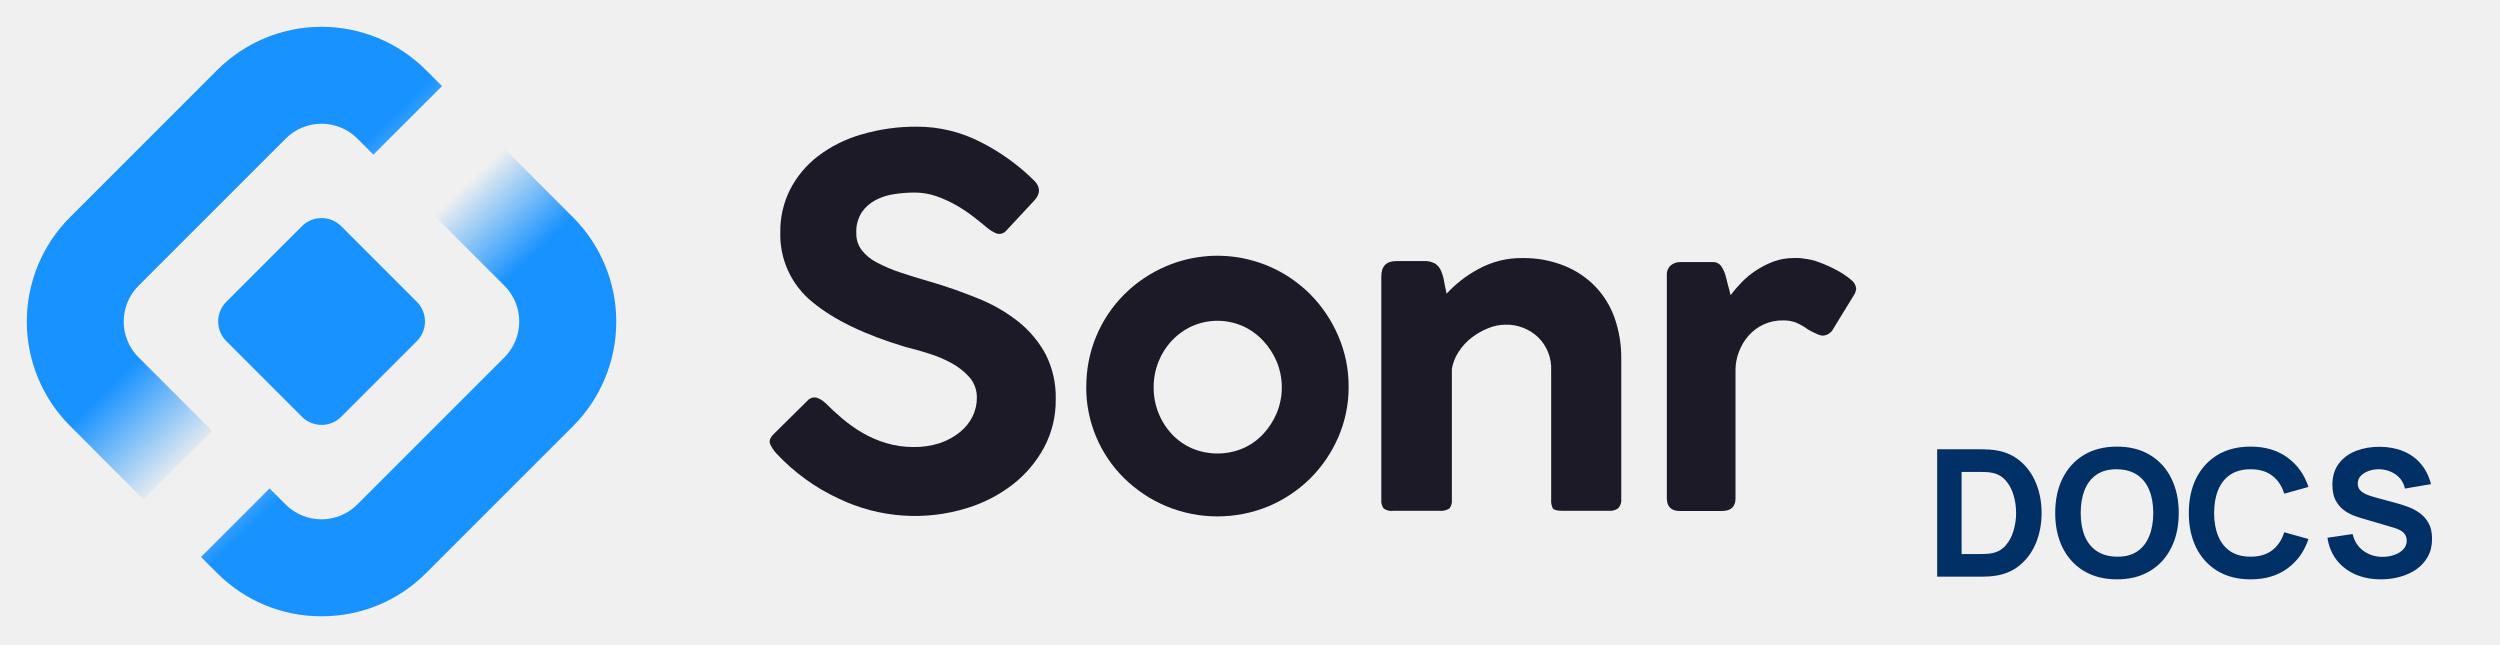
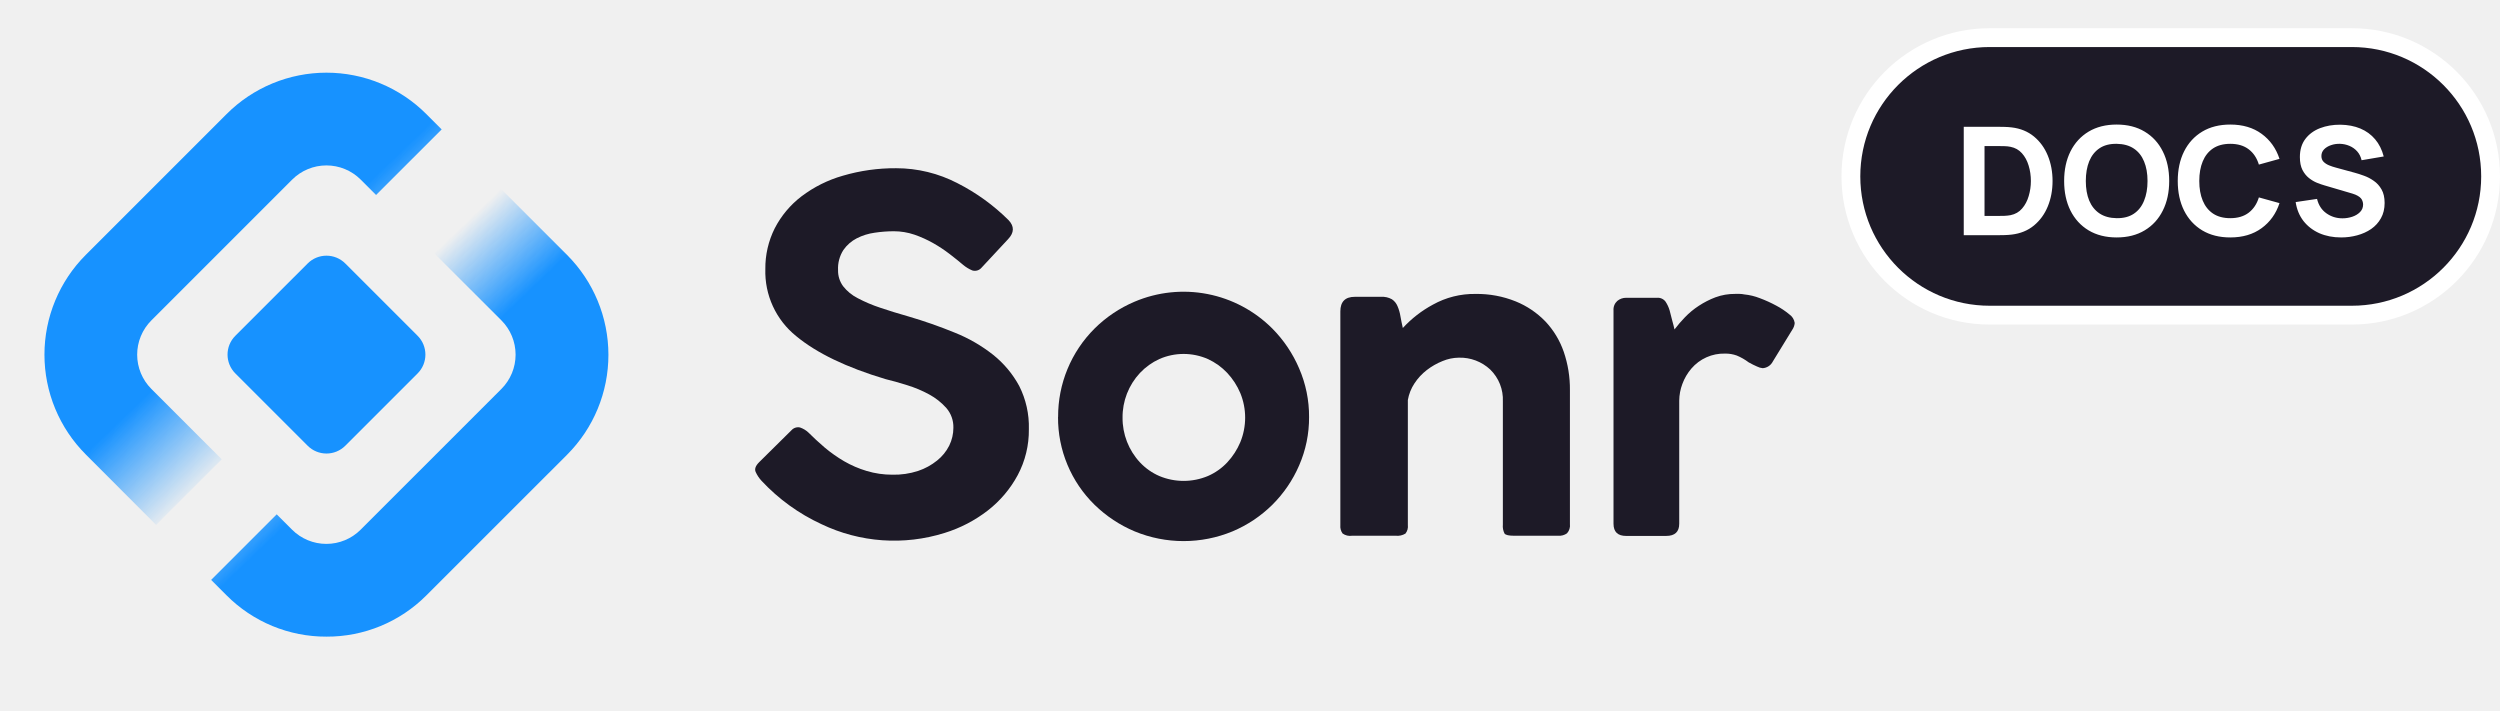
- <svg xmlns="http://www.w3.org/2000/svg" width="1017" height="262" viewBox="0 0 1017 262" fill="none">
-   <path d="M122.819 92.028L92.064 122.781C87.647 127.198 87.647 134.359 92.064 138.776L122.819 169.529C127.236 173.946 134.398 173.946 138.815 169.529L169.571 138.776C173.988 134.359 173.988 127.198 169.571 122.781L138.815 92.028C134.398 87.611 127.236 87.611 122.819 92.028Z" fill="#1792FF" />
-   <path d="M130.809 250.699C122.913 250.727 115.091 249.187 107.796 246.168C100.501 243.149 93.877 238.712 88.311 233.113L81.773 226.575L109.658 198.693L116.196 205.23C120.061 209.094 125.303 211.264 130.768 211.264C136.233 211.264 141.474 209.094 145.34 205.23L205.212 145.362C209.067 141.496 211.231 136.259 211.231 130.8C211.231 125.34 209.067 120.103 205.212 116.237L175.317 86.377L203.202 58.494L233.146 88.436C244.387 99.702 250.7 114.967 250.7 130.881C250.7 146.796 244.387 162.06 233.146 173.327L173.257 233.195C167.691 238.774 161.073 243.194 153.787 246.199C146.5 249.204 138.69 250.733 130.809 250.699Z" fill="url(#paint0_linear_7_126)" />
-   <path d="M58.367 203.187L28.488 173.245C22.912 167.672 18.489 161.055 15.471 153.772C12.453 146.489 10.9 138.683 10.9 130.8C10.9 122.916 12.453 115.11 15.471 107.827C18.489 100.545 22.912 93.927 28.488 88.354L88.36 28.486C93.934 22.911 100.551 18.488 107.835 15.471C115.118 12.453 122.925 10.9 130.809 10.9C138.692 10.9 146.499 12.453 153.783 15.471C161.066 18.488 167.684 22.911 173.257 28.486L179.795 35.024L151.91 62.907L145.372 56.369C141.507 52.506 136.266 50.335 130.8 50.335C125.335 50.335 120.094 52.506 116.229 56.369L56.356 116.237C54.444 118.149 52.926 120.42 51.891 122.918C50.856 125.417 50.323 128.095 50.323 130.8C50.323 133.504 50.856 136.182 51.891 138.681C52.926 141.179 54.444 143.45 56.356 145.362L86.301 175.304L58.367 203.187Z" fill="url(#paint1_linear_7_126)" />
-   <path d="M315.789 184.42C314.772 183.319 313.938 182.062 313.317 180.696C312.762 179.455 313.237 178.087 314.759 176.559L328.563 162.905C329.01 162.414 329.578 162.049 330.209 161.849C330.841 161.647 331.515 161.617 332.161 161.76C333.508 162.215 334.741 162.96 335.775 163.94C337.835 166.009 340.133 168.13 342.669 170.305C345.249 172.469 348.005 174.412 350.91 176.113C353.934 177.864 357.153 179.251 360.499 180.251C364.041 181.314 367.722 181.85 371.419 181.842C375.123 181.933 378.814 181.395 382.339 180.251C385.3 179.269 388.059 177.76 390.485 175.795C392.644 174.075 394.402 171.903 395.636 169.43C396.782 167.083 397.38 164.502 397.38 161.887C397.464 158.816 396.402 155.824 394.4 153.501C392.313 151.157 389.836 149.198 387.078 147.708C384.095 146.087 380.957 144.769 377.711 143.778C374.34 142.716 371.281 141.857 368.535 141.2C351.914 136.235 339.235 130.129 330.497 122.884C326.275 119.48 322.896 115.139 320.626 110.201C318.358 105.265 317.262 99.866 317.422 94.431C317.349 88.4 318.724 82.439 321.431 77.054C324.165 71.755 328.036 67.129 332.763 63.512C338.044 59.507 344.021 56.523 350.388 54.712C357.748 52.547 365.382 51.474 373.052 51.529C382.125 51.523 391.065 53.706 399.123 57.895C407.14 61.964 414.471 67.269 420.852 73.617C423.34 76.243 423.261 78.932 420.646 81.685L409.33 93.842C408.861 94.396 408.239 94.8 407.544 95.004C406.848 95.208 406.108 95.201 405.415 94.988C403.995 94.399 402.675 93.594 401.5 92.601C399.916 91.233 397.966 89.705 395.842 88.05C393.617 86.339 391.276 84.786 388.837 83.403C386.274 81.951 383.585 80.736 380.802 79.775C377.979 78.814 375.018 78.326 372.037 78.327C369.316 78.335 366.598 78.542 363.907 78.948C361.25 79.311 358.673 80.117 356.283 81.335C354.017 82.499 352.069 84.205 350.609 86.3C348.977 88.849 348.183 91.85 348.343 94.877C348.284 97.329 349.043 99.732 350.498 101.704C352.167 103.833 354.283 105.566 356.695 106.78C359.748 108.39 362.929 109.741 366.205 110.822C369.834 112.063 373.86 113.304 378.25 114.545C384.957 116.509 391.56 118.82 398.03 121.468C403.859 123.796 409.323 126.951 414.259 130.841C418.801 134.464 422.575 138.966 425.353 144.08C428.234 149.776 429.651 156.106 429.474 162.492C429.561 169.309 427.925 176.039 424.719 182.049C421.579 187.878 417.261 192.985 412.04 197.039C406.545 201.298 400.336 204.531 393.703 206.587C376.381 212.047 357.643 210.717 341.258 202.863C331.657 198.432 323.007 192.168 315.789 184.42Z" fill="#1D1A27" />
-   <path d="M441.908 157.32C441.871 150.323 443.226 143.388 445.894 136.922C448.561 130.459 452.487 124.593 457.44 119.669C462.332 114.824 468.098 110.957 474.43 108.276C484.21 104.124 495 102.991 505.424 105.02C515.848 107.049 525.433 112.149 532.96 119.669C537.806 124.545 541.683 130.303 544.387 136.633C547.218 143.157 548.658 150.204 548.619 157.32C548.663 164.406 547.221 171.422 544.387 177.912C541.677 184.178 537.799 189.865 532.96 194.668C528.094 199.463 522.366 203.285 516.081 205.935C502.745 211.452 487.781 211.452 474.445 205.935C468.126 203.279 462.357 199.456 457.44 194.668C452.474 189.816 448.536 184.006 445.862 177.588C443.187 171.171 441.831 164.277 441.876 157.32H441.908ZM469.31 157.527C469.242 164.613 471.9 171.454 476.728 176.623C479.053 179.099 481.856 181.069 484.969 182.415C488.234 183.779 491.735 184.48 495.271 184.48C498.807 184.48 502.308 183.779 505.573 182.415C508.684 181.069 511.489 179.099 513.814 176.623C516.162 174.113 518.046 171.203 519.377 168.029C522.124 161.338 522.124 153.827 519.377 147.136C518.041 143.969 516.158 141.066 513.814 138.558C511.473 136.074 508.674 134.069 505.573 132.655C502.324 131.23 498.816 130.495 495.271 130.495C491.726 130.495 488.218 131.23 484.969 132.655C481.868 134.069 479.069 136.074 476.728 138.558C471.892 143.724 469.234 150.566 469.31 157.654V157.527Z" fill="#1D1A27" />
-   <path d="M579.207 106.207C580.824 106.097 582.437 106.463 583.851 107.257C584.905 107.968 585.726 108.976 586.212 110.153C586.799 111.507 587.214 112.928 587.449 114.386C587.734 115.977 588.067 117.664 588.479 119.462C592.164 115.462 596.486 112.106 601.269 109.533C606.811 106.449 613.064 104.88 619.4 104.981C625.255 104.894 631.066 105.976 636.501 108.164C641.232 110.085 645.511 112.973 649.069 116.646C652.566 120.344 655.235 124.75 656.899 129.567C658.702 134.834 659.593 140.372 659.53 145.942V202.831C659.618 203.538 659.553 204.254 659.34 204.932C659.127 205.611 658.769 206.235 658.293 206.762C657.217 207.534 655.903 207.9 654.585 207.796H635.756C633.553 207.796 632.222 207.494 631.731 206.873C631.13 205.691 630.883 204.359 631.017 203.038V150.7C631.13 148.189 630.71 145.681 629.786 143.345C628.863 141.007 627.456 138.894 625.66 137.142C622.036 133.749 617.222 131.93 612.268 132.081C609.894 132.115 607.547 132.607 605.358 133.53C602.963 134.488 600.713 135.772 598.67 137.349C596.608 138.937 594.829 140.862 593.408 143.046C592.004 145.172 591.054 147.567 590.618 150.079V203.245C590.698 203.888 590.648 204.539 590.474 205.163C590.301 205.785 590.005 206.367 589.604 206.873C588.365 207.634 586.91 207.958 585.467 207.796H566.924C566.216 207.911 565.49 207.884 564.791 207.718C564.092 207.551 563.433 207.249 562.851 206.825C562.13 205.804 561.799 204.556 561.916 203.309V112.429C561.916 108.271 563.976 106.196 568.097 106.207H579.207Z" fill="#1D1A27" />
-   <path d="M701.933 112.015C702.076 112.699 702.425 114.052 702.964 116.041C703.503 118.03 703.867 119.383 703.994 120.083C705.366 118.27 706.848 116.542 708.431 114.911C710.2 113.068 712.173 111.434 714.311 110.042C716.54 108.576 718.92 107.359 721.412 106.413C724.086 105.43 726.916 104.938 729.764 104.965H731.714C732.375 104.973 733.032 105.048 733.679 105.188C735.939 105.413 738.158 105.949 740.272 106.78C742.678 107.675 745.019 108.738 747.277 109.962C749.258 111.001 751.124 112.249 752.84 113.686C753.449 114.1 753.964 114.636 754.356 115.26C754.745 115.885 755.001 116.585 755.107 117.314C755.031 118.355 754.674 119.356 754.077 120.21L745.835 133.657C745.428 134.476 744.814 135.175 744.055 135.683C743.296 136.192 742.418 136.491 741.508 136.553C740.645 136.47 739.806 136.222 739.036 135.821C737.926 135.344 736.77 134.755 735.533 134.071C733.977 132.895 732.278 131.922 730.477 131.174C728.862 130.59 727.154 130.31 725.438 130.347C722.738 130.28 720.058 130.816 717.592 131.918C715.125 133.019 712.933 134.656 711.173 136.712C709.524 138.636 708.23 140.84 707.354 143.221C706.488 145.504 706.032 147.923 706.007 150.366V202.704C706.007 206.152 704.152 207.876 700.444 207.876H683.422C679.861 207.876 678.076 206.152 678.065 202.704V112.015C678.005 111.265 678.116 110.51 678.39 109.809C678.666 109.109 679.097 108.481 679.65 107.973C680.691 107.101 682.003 106.622 683.358 106.62H696.545C697.231 106.56 697.924 106.673 698.554 106.951C699.187 107.23 699.738 107.663 700.158 108.212C700.941 109.38 701.54 110.664 701.933 112.015Z" fill="#1D1A27" />
-   <path d="M788.04 234.6V182.76H804.816C805.224 182.76 806.064 182.772 807.336 182.796C808.608 182.82 809.832 182.904 811.008 183.048C815.184 183.552 818.724 185.004 821.628 187.404C824.532 189.804 826.74 192.852 828.252 196.548C829.764 200.244 830.52 204.288 830.52 208.68C830.52 213.072 829.764 217.116 828.252 220.812C826.74 224.508 824.532 227.556 821.628 229.956C818.724 232.356 815.184 233.808 811.008 234.312C809.832 234.456 808.608 234.54 807.336 234.564C806.064 234.588 805.224 234.6 804.816 234.6H788.04ZM797.976 225.384H804.816C805.464 225.384 806.34 225.372 807.444 225.348C808.548 225.3 809.544 225.192 810.432 225.024C812.688 224.568 814.524 223.512 815.94 221.856C817.38 220.2 818.436 218.208 819.108 215.88C819.804 213.552 820.152 211.152 820.152 208.68C820.152 206.088 819.792 203.628 819.072 201.3C818.376 198.972 817.308 197.004 815.868 195.396C814.428 193.788 812.616 192.768 810.432 192.336C809.544 192.144 808.548 192.036 807.444 192.012C806.34 191.988 805.464 191.976 804.816 191.976H797.976V225.384ZM861.189 235.68C856.005 235.68 851.529 234.552 847.761 232.296C844.017 230.04 841.125 226.884 839.085 222.828C837.069 218.772 836.061 214.056 836.061 208.68C836.061 203.304 837.069 198.588 839.085 194.532C841.125 190.476 844.017 187.32 847.761 185.064C851.529 182.808 856.005 181.68 861.189 181.68C866.373 181.68 870.837 182.808 874.581 185.064C878.349 187.32 881.241 190.476 883.257 194.532C885.297 198.588 886.317 203.304 886.317 208.68C886.317 214.056 885.297 218.772 883.257 222.828C881.241 226.884 878.349 230.04 874.581 232.296C870.837 234.552 866.373 235.68 861.189 235.68ZM861.189 226.464C864.477 226.512 867.213 225.804 869.397 224.34C871.581 222.876 873.213 220.8 874.293 218.112C875.397 215.424 875.949 212.28 875.949 208.68C875.949 205.08 875.397 201.96 874.293 199.32C873.213 196.68 871.581 194.628 869.397 193.164C867.213 191.7 864.477 190.944 861.189 190.896C857.901 190.848 855.165 191.556 852.981 193.02C850.797 194.484 849.153 196.56 848.049 199.248C846.969 201.936 846.429 205.08 846.429 208.68C846.429 212.28 846.969 215.4 848.049 218.04C849.153 220.68 850.797 222.732 852.981 224.196C855.165 225.66 857.901 226.416 861.189 226.464ZM915.536 235.68C910.352 235.68 905.876 234.552 902.108 232.296C898.364 230.04 895.472 226.884 893.432 222.828C891.416 218.772 890.408 214.056 890.408 208.68C890.408 203.304 891.416 198.588 893.432 194.532C895.472 190.476 898.364 187.32 902.108 185.064C905.876 182.808 910.352 181.68 915.536 181.68C921.488 181.68 926.48 183.156 930.512 186.108C934.568 189.06 937.424 193.056 939.08 198.096L929.216 200.832C928.256 197.688 926.636 195.252 924.356 193.524C922.076 191.772 919.136 190.896 915.536 190.896C912.248 190.896 909.5 191.628 907.292 193.092C905.108 194.556 903.464 196.62 902.36 199.284C901.256 201.948 900.704 205.08 900.704 208.68C900.704 212.28 901.256 215.412 902.36 218.076C903.464 220.74 905.108 222.804 907.292 224.268C909.5 225.732 912.248 226.464 915.536 226.464C919.136 226.464 922.076 225.588 924.356 223.836C926.636 222.084 928.256 219.648 929.216 216.528L939.08 219.264C937.424 224.304 934.568 228.3 930.512 231.252C926.48 234.204 921.488 235.68 915.536 235.68ZM968.554 235.68C964.714 235.68 961.246 235.008 958.15 233.664C955.078 232.296 952.546 230.352 950.554 227.832C948.586 225.288 947.338 222.264 946.81 218.76L957.034 217.248C957.754 220.224 959.242 222.516 961.498 224.124C963.754 225.732 966.322 226.536 969.202 226.536C970.81 226.536 972.37 226.284 973.882 225.78C975.394 225.276 976.63 224.532 977.59 223.548C978.574 222.564 979.066 221.352 979.066 219.912C979.066 219.384 978.982 218.88 978.814 218.4C978.67 217.896 978.418 217.428 978.058 216.996C977.698 216.564 977.182 216.156 976.51 215.772C975.862 215.388 975.034 215.04 974.026 214.728L960.562 210.768C959.554 210.48 958.378 210.072 957.034 209.544C955.714 209.016 954.43 208.26 953.182 207.276C951.934 206.292 950.89 204.996 950.05 203.388C949.234 201.756 948.826 199.704 948.826 197.232C948.826 193.752 949.702 190.86 951.454 188.556C953.206 186.252 955.546 184.536 958.474 183.408C961.402 182.28 964.642 181.728 968.194 181.752C971.77 181.8 974.962 182.412 977.77 183.588C980.578 184.764 982.93 186.48 984.826 188.736C986.722 190.968 988.09 193.704 988.93 196.944L978.346 198.744C977.962 197.064 977.254 195.648 976.222 194.496C975.19 193.344 973.954 192.468 972.514 191.868C971.098 191.268 969.61 190.944 968.05 190.896C966.514 190.848 965.062 191.064 963.694 191.544C962.35 192 961.246 192.672 960.382 193.56C959.542 194.448 959.122 195.504 959.122 196.728C959.122 197.856 959.47 198.78 960.166 199.5C960.862 200.196 961.738 200.76 962.794 201.192C963.85 201.624 964.93 201.984 966.034 202.272L975.034 204.72C976.378 205.08 977.866 205.56 979.498 206.16C981.13 206.736 982.69 207.552 984.178 208.608C985.69 209.64 986.926 211.008 987.886 212.712C988.87 214.416 989.362 216.576 989.362 219.192C989.362 221.976 988.774 224.412 987.598 226.5C986.446 228.564 984.886 230.28 982.918 231.648C980.95 232.992 978.718 234 976.222 234.672C973.75 235.344 971.194 235.68 968.554 235.68Z" fill="#003066" />
+ <svg xmlns="http://www.w3.org/2000/svg" width="1063" height="302" viewBox="0 0 1063 302" fill="none">
+   <path d="M130.819 112.028L100.064 142.781C95.647 147.198 95.647 154.359 100.064 158.776L130.819 189.529C135.236 193.946 142.398 193.946 146.815 189.529L177.571 158.776C181.988 154.359 181.988 147.198 177.571 142.781L146.815 112.028C142.398 107.611 135.236 107.611 130.819 112.028Z" fill="#1792FF" />
+   <path d="M138.809 270.699C130.913 270.727 123.091 269.187 115.796 266.168C108.501 263.149 101.878 258.712 96.311 253.113L89.773 246.575L117.658 218.693L124.196 225.23C128.061 229.094 133.303 231.264 138.768 231.264C144.233 231.264 149.474 229.094 153.34 225.23L213.212 165.362C217.067 161.496 219.231 156.259 219.231 150.8C219.231 145.34 217.067 140.103 213.212 136.237L183.317 106.377L211.202 78.494L241.146 108.436C252.387 119.702 258.7 134.967 258.7 150.881C258.7 166.796 252.387 182.06 241.146 193.327L181.257 253.195C175.691 258.774 169.073 263.194 161.787 266.199C154.5 269.204 146.69 270.733 138.809 270.699Z" fill="url(#paint0_linear_7_126)" />
+   <path d="M66.367 223.187L36.487 193.245C30.912 187.672 26.489 181.055 23.471 173.772C20.453 166.489 18.9 158.683 18.9 150.8C18.9 142.916 20.453 135.11 23.471 127.827C26.489 120.545 30.912 113.927 36.487 108.354L96.36 48.486C101.934 42.911 108.551 38.488 115.835 35.471C123.118 32.453 130.925 30.9 138.809 30.9C146.692 30.9 154.499 32.453 161.783 35.471C169.066 38.488 175.684 42.911 181.257 48.486L187.795 55.024L159.91 82.907L153.372 76.369C149.507 72.506 144.266 70.335 138.8 70.335C133.335 70.335 128.094 72.506 124.229 76.369L64.356 136.237C62.444 138.149 60.926 140.42 59.891 142.918C58.856 145.417 58.323 148.095 58.323 150.8C58.323 153.504 58.856 156.182 59.891 158.681C60.926 161.179 62.444 163.45 64.356 165.362L94.301 195.304L66.367 223.187Z" fill="url(#paint1_linear_7_126)" />
+   <path d="M323.789 204.42C322.772 203.319 321.938 202.062 321.317 200.696C320.762 199.455 321.237 198.087 322.759 196.559L336.563 182.905C337.01 182.414 337.578 182.049 338.209 181.849C338.841 181.647 339.515 181.617 340.161 181.76C341.508 182.215 342.741 182.96 343.775 183.94C345.835 186.009 348.133 188.13 350.669 190.305C353.249 192.469 356.005 194.412 358.91 196.113C361.934 197.864 365.153 199.251 368.499 200.251C372.041 201.314 375.722 201.85 379.419 201.842C383.123 201.933 386.814 201.395 390.339 200.251C393.3 199.269 396.059 197.76 398.485 195.795C400.644 194.075 402.402 191.903 403.636 189.43C404.782 187.083 405.38 184.502 405.38 181.887C405.464 178.816 404.402 175.824 402.4 173.501C400.313 171.157 397.836 169.198 395.078 167.708C392.095 166.087 388.957 164.769 385.711 163.778C382.34 162.716 379.281 161.857 376.535 161.2C359.914 156.235 347.235 150.129 338.497 142.884C334.275 139.48 330.896 135.139 328.626 130.201C326.358 125.265 325.262 119.866 325.422 114.431C325.349 108.4 326.724 102.439 329.431 97.054C332.165 91.755 336.036 87.129 340.763 83.512C346.044 79.507 352.021 76.523 358.388 74.712C365.748 72.547 373.382 71.475 381.052 71.529C390.125 71.523 399.065 73.707 407.123 77.895C415.14 81.964 422.471 87.269 428.852 93.617C431.34 96.243 431.261 98.932 428.646 101.685L417.33 113.842C416.861 114.396 416.239 114.8 415.544 115.004C414.848 115.208 414.108 115.201 413.415 114.988C411.995 114.399 410.675 113.594 409.5 112.601C407.916 111.233 405.966 109.705 403.842 108.05C401.617 106.339 399.276 104.786 396.837 103.403C394.274 101.951 391.585 100.736 388.802 99.775C385.979 98.814 383.018 98.326 380.037 98.327C377.316 98.335 374.598 98.542 371.907 98.948C369.25 99.311 366.673 100.117 364.283 101.335C362.017 102.5 360.069 104.205 358.609 106.3C356.977 108.849 356.183 111.85 356.343 114.877C356.284 117.329 357.043 119.732 358.498 121.704C360.167 123.833 362.283 125.566 364.695 126.78C367.748 128.39 370.929 129.741 374.205 130.822C377.834 132.063 381.86 133.304 386.25 134.545C392.957 136.509 399.56 138.82 406.03 141.468C411.859 143.796 417.323 146.951 422.259 150.841C426.801 154.464 430.575 158.966 433.353 164.08C436.234 169.776 437.651 176.106 437.474 182.492C437.561 189.309 435.925 196.039 432.719 202.049C429.579 207.878 425.261 212.985 420.04 217.039C414.545 221.298 408.336 224.531 401.703 226.587C384.381 232.047 365.643 230.717 349.258 222.863C339.657 218.432 331.007 212.168 323.789 204.42Z" fill="#1D1A27" />
+   <path d="M449.908 177.32C449.871 170.323 451.226 163.388 453.894 156.922C456.561 150.459 460.487 144.593 465.44 139.669C470.332 134.824 476.098 130.957 482.43 128.276C492.21 124.124 503 122.991 513.424 125.02C523.848 127.049 533.433 132.149 540.96 139.669C545.806 144.545 549.683 150.303 552.387 156.633C555.218 163.157 556.658 170.204 556.619 177.32C556.663 184.406 555.221 191.422 552.387 197.912C549.677 204.178 545.799 209.865 540.96 214.668C536.094 219.463 530.366 223.285 524.081 225.935C510.745 231.452 495.781 231.452 482.445 225.935C476.126 223.279 470.357 219.456 465.44 214.668C460.474 209.816 456.536 204.006 453.862 197.588C451.187 191.171 449.831 184.277 449.876 177.32H449.908ZM477.31 177.527C477.242 184.613 479.9 191.454 484.728 196.623C487.053 199.099 489.856 201.069 492.969 202.415C496.234 203.779 499.735 204.48 503.271 204.48C506.807 204.48 510.308 203.779 513.573 202.415C516.684 201.069 519.489 199.099 521.814 196.623C524.162 194.113 526.046 191.203 527.377 188.029C530.124 181.338 530.124 173.827 527.377 167.136C526.041 163.969 524.158 161.066 521.814 158.558C519.473 156.074 516.674 154.069 513.573 152.655C510.324 151.23 506.816 150.495 503.271 150.495C499.726 150.495 496.218 151.23 492.969 152.655C489.868 154.069 487.069 156.074 484.728 158.558C479.892 163.724 477.234 170.566 477.31 177.654V177.527Z" fill="#1D1A27" />
+   <path d="M587.207 126.207C588.824 126.097 590.437 126.463 591.851 127.257C592.905 127.968 593.726 128.976 594.212 130.153C594.799 131.507 595.214 132.928 595.449 134.386C595.734 135.977 596.067 137.664 596.479 139.462C600.164 135.462 604.486 132.106 609.269 129.533C614.811 126.449 621.064 124.88 627.4 124.981C633.255 124.894 639.067 125.976 644.501 128.164C649.232 130.085 653.511 132.973 657.07 136.646C660.566 140.344 663.235 144.75 664.899 149.567C666.703 154.834 667.593 160.372 667.53 165.942V222.831C667.619 223.538 667.554 224.254 667.34 224.932C667.127 225.611 666.769 226.235 666.294 226.762C665.217 227.534 663.904 227.9 662.585 227.796H643.756C641.553 227.796 640.222 227.494 639.731 226.873C639.13 225.691 638.883 224.359 639.018 223.038V170.7C639.13 168.189 638.71 165.681 637.786 163.345C636.864 161.007 635.456 158.894 633.661 157.142C630.036 153.749 625.223 151.93 620.268 152.081C617.894 152.115 615.547 152.607 613.358 153.53C610.963 154.488 608.713 155.772 606.67 157.349C604.608 158.937 602.83 160.862 601.408 163.046C600.004 165.172 599.054 167.567 598.618 170.079V223.245C598.698 223.888 598.649 224.539 598.474 225.163C598.301 225.785 598.005 226.367 597.604 226.873C596.365 227.634 594.91 227.959 593.468 227.796H574.924C574.216 227.911 573.49 227.884 572.791 227.718C572.092 227.551 571.433 227.249 570.851 226.826C570.13 225.804 569.799 224.556 569.916 223.309V132.429C569.916 128.271 571.976 126.196 576.097 126.207H587.207Z" fill="#1D1A27" />
+   <path d="M709.933 132.015C710.076 132.699 710.425 134.052 710.964 136.041C711.502 138.03 711.867 139.383 711.994 140.083C713.366 138.27 714.848 136.542 716.431 134.911C718.2 133.068 720.173 131.434 722.311 130.042C724.54 128.576 726.92 127.359 729.412 126.413C732.085 125.43 734.916 124.938 737.764 124.965H739.714C740.374 124.973 741.032 125.048 741.679 125.188C743.939 125.413 746.158 125.949 748.272 126.78C750.678 127.675 753.019 128.738 755.277 129.962C757.258 131.001 759.124 132.249 760.84 133.686C761.449 134.1 761.964 134.636 762.355 135.26C762.745 135.885 763 136.585 763.107 137.314C763.031 138.355 762.674 139.356 762.077 140.21L753.835 153.657C753.428 154.476 752.814 155.175 752.055 155.683C751.296 156.192 750.418 156.491 749.508 156.553C748.644 156.47 747.806 156.222 747.036 155.821C745.926 155.344 744.769 154.755 743.533 154.071C741.977 152.895 740.278 151.922 738.477 151.174C736.862 150.59 735.154 150.31 733.437 150.347C730.738 150.28 728.058 150.816 725.592 151.918C723.124 153.019 720.933 154.656 719.173 156.712C717.523 158.636 716.23 160.84 715.354 163.221C714.488 165.504 714.032 167.923 714.007 170.366V222.704C714.007 226.152 712.152 227.876 708.444 227.876H691.422C687.86 227.876 686.076 226.152 686.065 222.704V132.015C686.005 131.265 686.116 130.51 686.39 129.809C686.665 129.109 687.097 128.481 687.65 127.973C688.691 127.101 690.003 126.622 691.358 126.62H704.545C705.231 126.56 705.923 126.673 706.554 126.951C707.187 127.23 707.738 127.663 708.158 128.212C708.941 129.38 709.54 130.664 709.933 132.015Z" fill="#1D1A27" />
+   <rect x="787" y="16" width="272" height="118" rx="59" fill="#1D1A27" />
+   <path d="M834.987 100V53.92H849.899C850.261 53.92 851.008 53.931 852.139 53.952C853.269 53.973 854.357 54.048 855.403 54.176C859.115 54.624 862.261 55.915 864.843 58.048C867.424 60.181 869.387 62.891 870.731 66.176C872.075 69.461 872.747 73.056 872.747 76.96C872.747 80.864 872.075 84.459 870.731 87.744C869.387 91.029 867.424 93.739 864.843 95.872C862.261 98.005 859.115 99.296 855.403 99.744C854.357 99.872 853.269 99.947 852.139 99.968C851.008 99.989 850.261 100 849.899 100H834.987ZM843.819 91.808H849.899C850.475 91.808 851.253 91.797 852.235 91.776C853.216 91.733 854.101 91.637 854.891 91.488C856.896 91.083 858.528 90.144 859.787 88.672C861.067 87.2 862.005 85.429 862.603 83.36C863.221 81.291 863.531 79.157 863.531 76.96C863.531 74.656 863.211 72.469 862.571 70.4C861.952 68.331 861.003 66.581 859.723 65.152C858.443 63.723 856.832 62.816 854.891 62.432C854.101 62.261 853.216 62.165 852.235 62.144C851.253 62.123 850.475 62.112 849.899 62.112H843.819V91.808ZM900.008 100.96C895.4 100.96 891.422 99.957 888.072 97.952C884.744 95.947 882.174 93.141 880.36 89.536C878.568 85.931 877.672 81.739 877.672 76.96C877.672 72.181 878.568 67.989 880.36 64.384C882.174 60.779 884.744 57.973 888.072 55.968C891.422 53.963 895.4 52.96 900.008 52.96C904.616 52.96 908.584 53.963 911.912 55.968C915.262 57.973 917.832 60.779 919.624 64.384C921.438 67.989 922.344 72.181 922.344 76.96C922.344 81.739 921.438 85.931 919.624 89.536C917.832 93.141 915.262 95.947 911.912 97.952C908.584 99.957 904.616 100.96 900.008 100.96ZM900.008 92.768C902.931 92.811 905.363 92.181 907.304 90.88C909.246 89.579 910.696 87.733 911.656 85.344C912.638 82.955 913.128 80.16 913.128 76.96C913.128 73.76 912.638 70.987 911.656 68.64C910.696 66.293 909.246 64.469 907.304 63.168C905.363 61.867 902.931 61.195 900.008 61.152C897.086 61.109 894.654 61.739 892.712 63.04C890.771 64.341 889.31 66.187 888.328 68.576C887.368 70.965 886.888 73.76 886.888 76.96C886.888 80.16 887.368 82.933 888.328 85.28C889.31 87.627 890.771 89.451 892.712 90.752C894.654 92.053 897.086 92.725 900.008 92.768ZM948.316 100.96C943.708 100.96 939.73 99.957 936.38 97.952C933.052 95.947 930.482 93.141 928.668 89.536C926.876 85.931 925.98 81.739 925.98 76.96C925.98 72.181 926.876 67.989 928.668 64.384C930.482 60.779 933.052 57.973 936.38 55.968C939.73 53.963 943.708 52.96 948.316 52.96C953.607 52.96 958.044 54.272 961.628 56.896C965.234 59.52 967.772 63.072 969.244 67.552L960.476 69.984C959.623 67.189 958.183 65.024 956.156 63.488C954.13 61.931 951.516 61.152 948.316 61.152C945.394 61.152 942.951 61.803 940.988 63.104C939.047 64.405 937.586 66.24 936.604 68.608C935.623 70.976 935.132 73.76 935.132 76.96C935.132 80.16 935.623 82.944 936.604 85.312C937.586 87.68 939.047 89.515 940.988 90.816C942.951 92.117 945.394 92.768 948.316 92.768C951.516 92.768 954.13 91.989 956.156 90.432C958.183 88.875 959.623 86.709 960.476 83.936L969.244 86.368C967.772 90.848 965.234 94.4 961.628 97.024C958.044 99.648 953.607 100.96 948.316 100.96ZM995.444 100.96C992.03 100.96 988.948 100.363 986.196 99.168C983.465 97.952 981.214 96.224 979.444 93.984C977.694 91.723 976.585 89.035 976.116 85.92L985.204 84.576C985.844 87.221 987.166 89.259 989.172 90.688C991.177 92.117 993.46 92.832 996.02 92.832C997.449 92.832 998.836 92.608 1000.18 92.16C1001.52 91.712 1002.62 91.051 1003.48 90.176C1004.35 89.301 1004.79 88.224 1004.79 86.944C1004.79 86.475 1004.71 86.027 1004.56 85.6C1004.44 85.152 1004.21 84.736 1003.89 84.352C1003.57 83.968 1003.11 83.605 1002.52 83.264C1001.94 82.923 1001.2 82.613 1000.31 82.336L988.34 78.816C987.444 78.56 986.398 78.197 985.204 77.728C984.03 77.259 982.889 76.587 981.78 75.712C980.67 74.837 979.742 73.685 978.996 72.256C978.27 70.805 977.908 68.981 977.908 66.784C977.908 63.691 978.686 61.12 980.244 59.072C981.801 57.024 983.881 55.499 986.484 54.496C989.086 53.493 991.966 53.003 995.124 53.024C998.302 53.067 1001.14 53.611 1003.64 54.656C1006.13 55.701 1008.22 57.227 1009.91 59.232C1011.59 61.216 1012.81 63.648 1013.56 66.528L1004.15 68.128C1003.81 66.635 1003.18 65.376 1002.26 64.352C1001.34 63.328 1000.24 62.549 998.964 62.016C997.705 61.483 996.382 61.195 994.996 61.152C993.63 61.109 992.34 61.301 991.124 61.728C989.929 62.133 988.948 62.731 988.18 63.52C987.433 64.309 987.06 65.248 987.06 66.336C987.06 67.339 987.369 68.16 987.988 68.8C988.606 69.419 989.385 69.92 990.324 70.304C991.262 70.688 992.222 71.008 993.204 71.264L1001.2 73.44C1002.4 73.76 1003.72 74.187 1005.17 74.72C1006.62 75.232 1008.01 75.957 1009.33 76.896C1010.68 77.813 1011.77 79.029 1012.63 80.544C1013.5 82.059 1013.94 83.979 1013.94 86.304C1013.94 88.779 1013.42 90.944 1012.37 92.8C1011.35 94.635 1009.96 96.16 1008.21 97.376C1006.46 98.571 1004.48 99.467 1002.26 100.064C1000.06 100.661 997.79 100.96 995.444 100.96Z" fill="white" />
+   <rect x="787" y="16" width="272" height="118" rx="59" stroke="white" stroke-width="8" />
  <defs>
-     <linearGradient id="paint0_linear_7_126" x1="246.612" y1="151.237" x2="181.207" y2="83.117" gradientUnits="userSpaceOnUse">
+     <linearGradient id="paint0_linear_7_126" x1="254.612" y1="171.237" x2="189.207" y2="103.117" gradientUnits="userSpaceOnUse">
      <stop offset="0.579" stop-color="#1792FF" />
      <stop offset="1" stop-color="#1792FF" stop-opacity="0" />
    </linearGradient>
-     <linearGradient id="paint1_linear_7_126" x1="-2.725" y1="137.612" x2="61.277" y2="204.409" gradientUnits="userSpaceOnUse">
+     <linearGradient id="paint1_linear_7_126" x1="5.275" y1="157.612" x2="69.277" y2="224.409" gradientUnits="userSpaceOnUse">
      <stop offset="0.508" stop-color="#1792FF" />
      <stop offset="1" stop-color="#1792FF" stop-opacity="0" />
    </linearGradient>
  </defs>
</svg>
